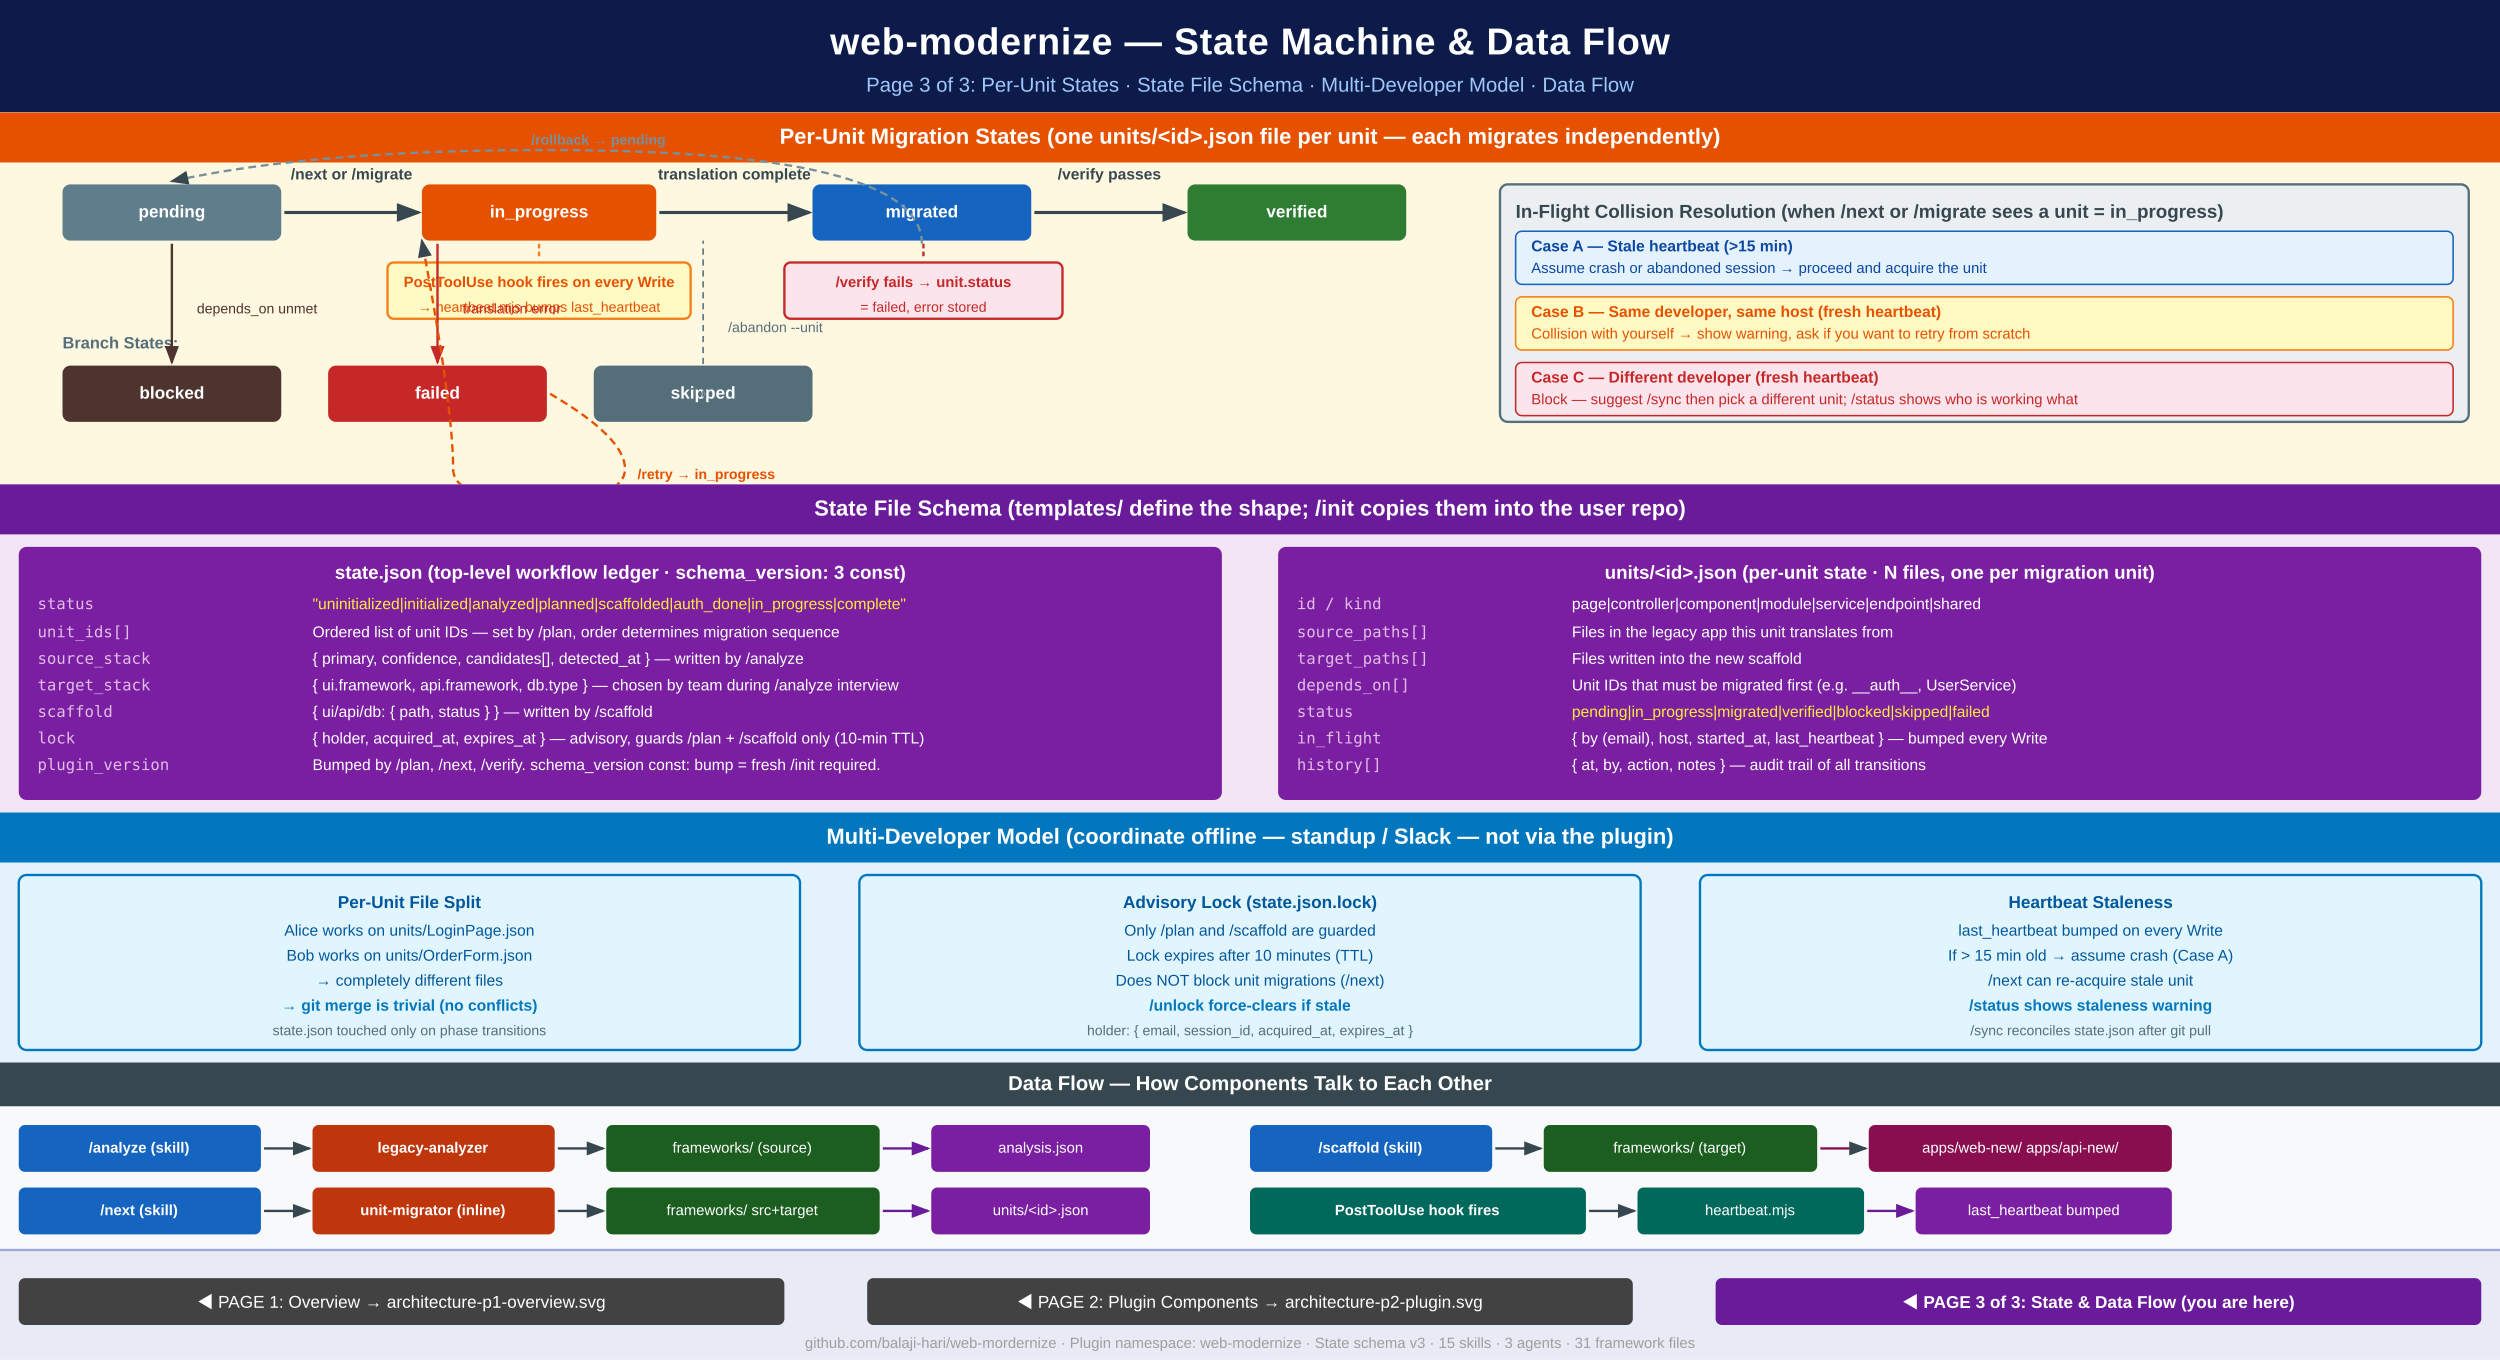
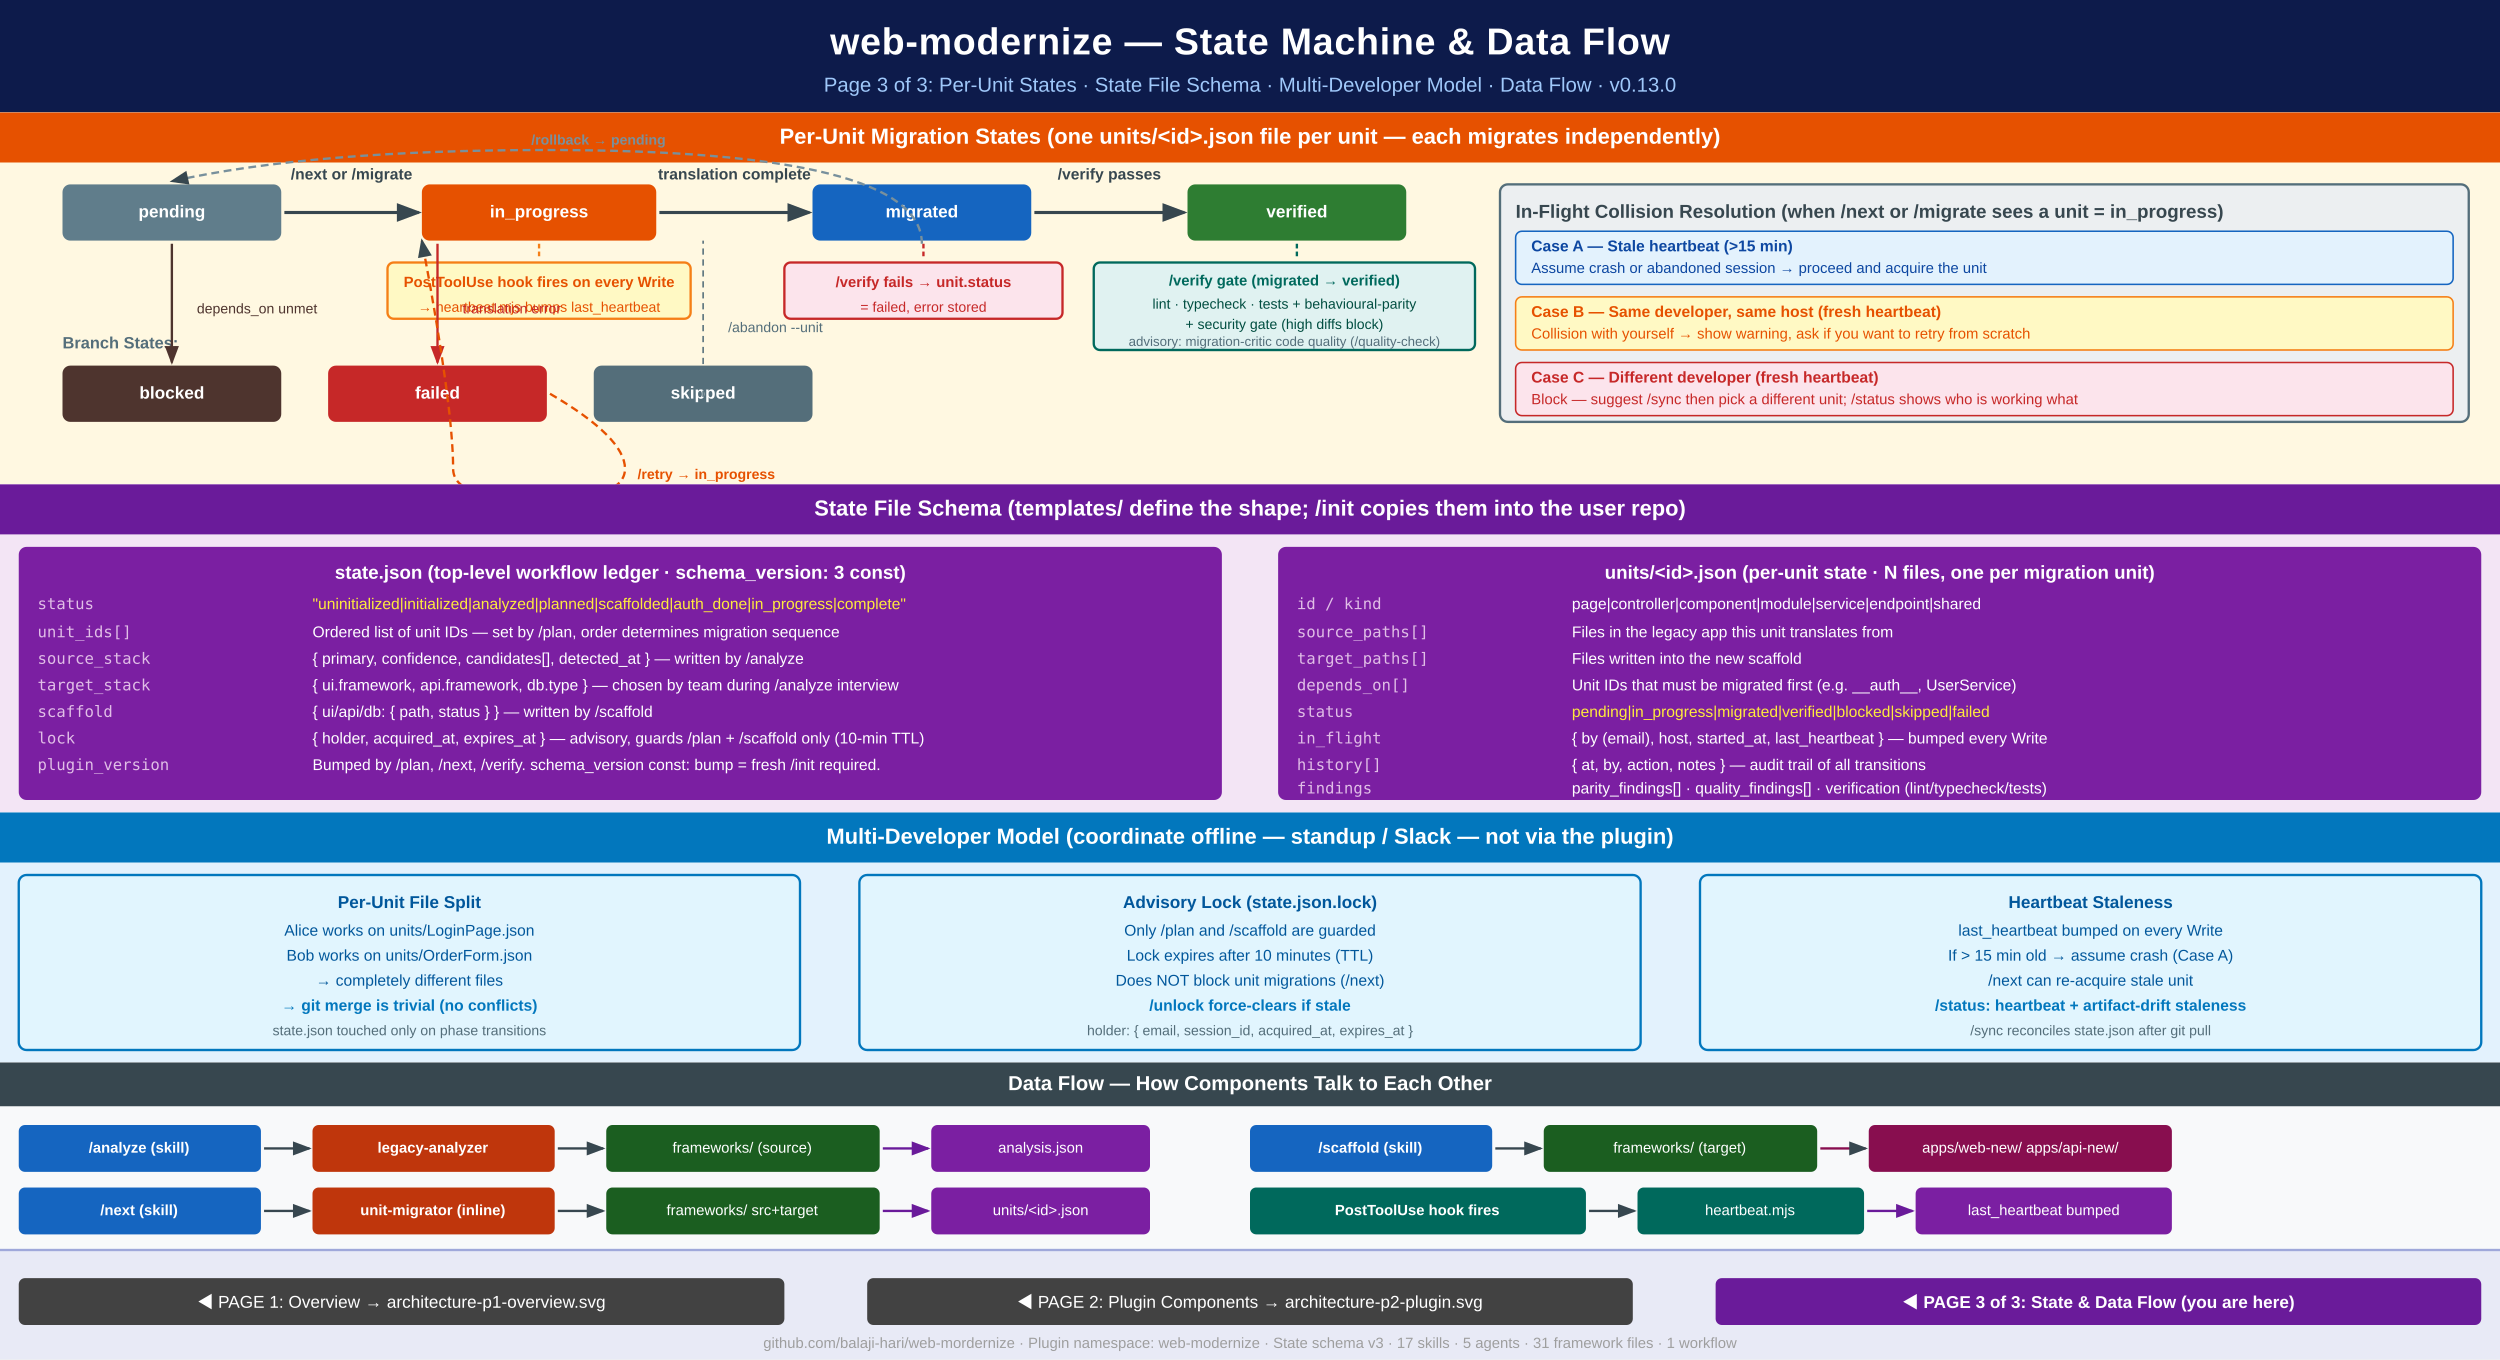
<svg xmlns="http://www.w3.org/2000/svg" viewBox="0 0 1600 870" width="1600" height="870" font-family="'Segoe UI',system-ui,-apple-system,Arial,sans-serif">
  <defs>
    <marker id="ah" markerWidth="8" markerHeight="8" refX="7" refY="3" orient="auto">
      <path d="M0,0 L0,6 L8,3 z" fill="#37474f" />
    </marker>
    <marker id="ahR" markerWidth="8" markerHeight="8" refX="7" refY="3" orient="auto">
      <path d="M0,0 L0,6 L8,3 z" fill="#c62828" />
    </marker>
    <marker id="ahB" markerWidth="8" markerHeight="8" refX="7" refY="3" orient="auto">
      <path d="M0,0 L0,6 L8,3 z" fill="#4e342e" />
    </marker>
    <marker id="ahS" markerWidth="8" markerHeight="8" refX="7" refY="3" orient="auto">
      <path d="M0,0 L0,6 L8,3 z" fill="#546e7a" />
    </marker>
    <marker id="ahG" markerWidth="8" markerHeight="8" refX="7" refY="3" orient="auto">
      <path d="M0,0 L0,6 L8,3 z" fill="#2e7d32" />
    </marker>
    <marker id="ahP" markerWidth="8" markerHeight="8" refX="7" refY="3" orient="auto">
      <path d="M0,0 L0,6 L8,3 z" fill="#6a1b9a" />
    </marker>
  </defs>
  <rect width="1600" height="870" fill="#eceff1" />
  <rect x="0" y="0" width="1600" height="72" fill="#0d1b4b" />
  <text x="800" y="28" text-anchor="middle" dominant-baseline="middle" fill="white" font-size="24" font-weight="700" letter-spacing="0.5">web-modernize — State Machine &amp; Data Flow</text>
-   <text x="800" y="55" text-anchor="middle" dominant-baseline="middle" fill="#9fc8fa" font-size="13">Page 3 of 3: Per-Unit States · State File Schema · Multi-Developer Model · Data Flow</text>
+   <text x="800" y="55" text-anchor="middle" dominant-baseline="middle" fill="#9fc8fa" font-size="13">Page 3 of 3: Per-Unit States · State File Schema · Multi-Developer Model · Data Flow  ·  v0.13.0</text>
  <rect x="0" y="72" width="1600" height="238" fill="#fff8e1" />
  <rect x="0" y="72" width="1600" height="32" fill="#e65100" />
  <text x="800" y="88" text-anchor="middle" dominant-baseline="middle" fill="white" font-size="14" font-weight="700">Per-Unit Migration States  (one units/&lt;id&gt;.json file per unit — each migrates independently)</text>
  <rect x="40" y="118" width="140" height="36" rx="5" fill="#607d8b" />
  <text x="110" y="136" text-anchor="middle" dominant-baseline="middle" fill="white" font-size="11" font-weight="600">pending</text>
  <rect x="270" y="118" width="150" height="36" rx="5" fill="#e65100" />
  <text x="345" y="136" text-anchor="middle" dominant-baseline="middle" fill="white" font-size="11" font-weight="600">in_progress</text>
  <rect x="520" y="118" width="140" height="36" rx="5" fill="#1565c0" />
  <text x="590" y="136" text-anchor="middle" dominant-baseline="middle" fill="white" font-size="11" font-weight="600">migrated</text>
  <rect x="760" y="118" width="140" height="36" rx="5" fill="#2e7d32" />
  <text x="830" y="136" text-anchor="middle" dominant-baseline="middle" fill="white" font-size="11" font-weight="600">verified</text>
  <line x1="182" y1="136" x2="268" y2="136" stroke="#37474f" stroke-width="2" marker-end="url(#ah)" />
  <line x1="422" y1="136" x2="518" y2="136" stroke="#37474f" stroke-width="2" marker-end="url(#ah)" />
  <line x1="662" y1="136" x2="758" y2="136" stroke="#37474f" stroke-width="2" marker-end="url(#ah)" />
  <text x="225" y="112" text-anchor="middle" dominant-baseline="middle" fill="#37474f" font-size="10" font-weight="600">/next or /migrate</text>
  <text x="470" y="112" text-anchor="middle" dominant-baseline="middle" fill="#37474f" font-size="10" font-weight="600">translation complete</text>
  <text x="710" y="112" text-anchor="middle" dominant-baseline="middle" fill="#37474f" font-size="10" font-weight="600">/verify passes</text>
  <rect x="248" y="168" width="194" height="36" rx="4" fill="#fff9c4" stroke="#f57f17" stroke-width="1.5" />
  <text x="345" y="181" text-anchor="middle" dominant-baseline="middle" fill="#e65100" font-size="9.5" font-weight="600">PostToolUse hook fires on every Write</text>
  <text x="345" y="197" text-anchor="middle" dominant-baseline="middle" fill="#e65100" font-size="9">→ heartbeat.mjs bumps last_heartbeat</text>
  <line x1="345" y1="156" x2="345" y2="166" stroke="#f57f17" stroke-width="1.5" stroke-dasharray="3,2" />
  <rect x="502" y="168" width="178" height="36" rx="4" fill="#fce4ec" stroke="#c62828" stroke-width="1.5" />
  <text x="591" y="181" text-anchor="middle" dominant-baseline="middle" fill="#c62828" font-size="9.5" font-weight="600">/verify fails → unit.status</text>
  <text x="591" y="197" text-anchor="middle" dominant-baseline="middle" fill="#c62828" font-size="9">= failed, error stored</text>
  <line x1="591" y1="156" x2="591" y2="166" stroke="#c62828" stroke-width="1.5" stroke-dasharray="3,2" />
+   <rect x="700" y="168" width="244" height="56" rx="4" fill="#e0f2f1" stroke="#00695c" stroke-width="1.5" />
+   <text x="822" y="180" text-anchor="middle" dominant-baseline="middle" fill="#00695c" font-size="9.5" font-weight="700">/verify gate (migrated → verified)</text>
+   <text x="822" y="195" text-anchor="middle" dominant-baseline="middle" fill="#004d40" font-size="9">lint · typecheck · tests + behavioural-parity</text>
+   <text x="822" y="208" text-anchor="middle" dominant-baseline="middle" fill="#004d40" font-size="9">+ security gate (high diffs block)</text>
+   <text x="822" y="219" text-anchor="middle" dominant-baseline="middle" fill="#546e7a" font-size="8.5">advisory: migration-critic code quality (/quality-check)</text>
+   <line x1="830" y1="156" x2="830" y2="166" stroke="#00695c" stroke-width="1.5" stroke-dasharray="3,2" />
  <text x="40" y="220" dominant-baseline="middle" fill="#546e7a" font-size="10.5" font-weight="700">Branch States:</text>
  <rect x="40" y="234" width="140" height="36" rx="5" fill="#4e342e" />
  <text x="110" y="252" text-anchor="middle" dominant-baseline="middle" fill="white" font-size="11" font-weight="600">blocked</text>
  <rect x="210" y="234" width="140" height="36" rx="5" fill="#c62828" />
  <text x="280" y="252" text-anchor="middle" dominant-baseline="middle" fill="white" font-size="11" font-weight="600">failed</text>
  <rect x="380" y="234" width="140" height="36" rx="5" fill="#546e7a" />
  <text x="450" y="252" text-anchor="middle" dominant-baseline="middle" fill="white" font-size="11" font-weight="600">skipped</text>
  <line x1="110" y1="156" x2="110" y2="232" stroke="#4e342e" stroke-width="1.5" marker-end="url(#ahB)" />
  <text x="126" y="198" dominant-baseline="middle" fill="#4e342e" font-size="9">depends_on unmet</text>
  <line x1="280" y1="156" x2="280" y2="232" stroke="#c62828" stroke-width="1.5" marker-end="url(#ahR)" />
  <text x="296" y="198" dominant-baseline="middle" fill="#c62828" font-size="9">translation error</text>
  <line x1="450" y1="254" x2="450" y2="154" stroke="#546e7a" stroke-width="1" stroke-dasharray="4,3" />
  <text x="466" y="210" dominant-baseline="middle" fill="#546e7a" font-size="9">/abandon --unit</text>
  <path d="M 352 252 Q 400 280 400 300 Q 400 320 345 320 Q 290 320 290 300 Q 290 260 270 154" fill="none" stroke="#e65100" stroke-width="1.5" stroke-dasharray="5,3" marker-end="url(#ah)" />
  <text x="408" y="304" dominant-baseline="middle" fill="#e65100" font-size="9" font-weight="600">/retry → in_progress</text>
  <path d="M 590 156 Q 590 96 350 96 Q 200 96 110 116" fill="none" stroke="#78909c" stroke-width="1.5" stroke-dasharray="5,3" marker-end="url(#ah)" />
  <text x="340" y="90" dominant-baseline="middle" fill="#78909c" font-size="9" font-weight="600">/rollback → pending</text>
  <rect x="960" y="118" width="620" height="152" rx="5" fill="#eceff1" stroke="#546e7a" stroke-width="1.5" />
  <text x="970" y="136" dominant-baseline="middle" fill="#37474f" font-size="12" font-weight="700">In-Flight Collision Resolution  (when /next or /migrate sees a unit = in_progress)</text>
  <rect x="970" y="148" width="600" height="34" rx="4" fill="#e3f2fd" stroke="#1565c0" stroke-width="1" />
  <text x="980" y="158" dominant-baseline="middle" fill="#0d47a1" font-size="10" font-weight="700">Case A — Stale heartbeat (&gt;15 min)</text>
  <text x="980" y="172" dominant-baseline="middle" fill="#0d47a1" font-size="9.5">Assume crash or abandoned session → proceed and acquire the unit</text>
  <rect x="970" y="190" width="600" height="34" rx="4" fill="#fff9c4" stroke="#f57f17" stroke-width="1" />
  <text x="980" y="200" dominant-baseline="middle" fill="#e65100" font-size="10" font-weight="700">Case B — Same developer, same host (fresh heartbeat)</text>
  <text x="980" y="214" dominant-baseline="middle" fill="#e65100" font-size="9.5">Collision with yourself → show warning, ask if you want to retry from scratch</text>
  <rect x="970" y="232" width="600" height="34" rx="4" fill="#fce4ec" stroke="#c62828" stroke-width="1" />
  <text x="980" y="242" dominant-baseline="middle" fill="#c62828" font-size="10" font-weight="700">Case C — Different developer (fresh heartbeat)</text>
  <text x="980" y="256" dominant-baseline="middle" fill="#c62828" font-size="9.5">Block — suggest /sync then pick a different unit; /status shows who is working what</text>
  <rect x="0" y="310" width="1600" height="210" fill="#f3e5f5" />
  <rect x="0" y="310" width="1600" height="32" fill="#6a1b9a" />
  <text x="800" y="326" text-anchor="middle" dominant-baseline="middle" fill="white" font-size="14" font-weight="700">State File Schema  (templates/ define the shape; /init copies them into the user repo)</text>
  <rect x="12" y="350" width="770" height="162" rx="5" fill="#7b1fa2" />
  <text x="397" y="367" text-anchor="middle" dominant-baseline="middle" fill="white" font-size="12" font-weight="700">state.json  (top-level workflow ledger  ·  schema_version: 3 const)</text>
  <text x="24" y="387" dominant-baseline="middle" fill="#e1bee7" font-size="10" font-family="'Cascadia Code','Consolas',monospace">status         </text>
  <text x="200" y="387" dominant-baseline="middle" fill="#ffeb3b" font-size="10">"uninitialized|initialized|analyzed|planned|scaffolded|auth_done|in_progress|complete"</text>
  <text x="24" y="405" dominant-baseline="middle" fill="#e1bee7" font-size="10" font-family="'Cascadia Code','Consolas',monospace">unit_ids[]     </text>
  <text x="200" y="405" dominant-baseline="middle" fill="white" font-size="10">Ordered list of unit IDs — set by /plan, order determines migration sequence</text>
  <text x="24" y="422" dominant-baseline="middle" fill="#e1bee7" font-size="10" font-family="'Cascadia Code','Consolas',monospace">source_stack   </text>
  <text x="200" y="422" dominant-baseline="middle" fill="white" font-size="10">{ primary, confidence, candidates[], detected_at }  — written by /analyze</text>
  <text x="24" y="439" dominant-baseline="middle" fill="#e1bee7" font-size="10" font-family="'Cascadia Code','Consolas',monospace">target_stack   </text>
  <text x="200" y="439" dominant-baseline="middle" fill="white" font-size="10">{ ui.framework, api.framework, db.type }  — chosen by team during /analyze interview</text>
  <text x="24" y="456" dominant-baseline="middle" fill="#e1bee7" font-size="10" font-family="'Cascadia Code','Consolas',monospace">scaffold       </text>
  <text x="200" y="456" dominant-baseline="middle" fill="white" font-size="10">{ ui/api/db: { path, status } }  — written by /scaffold</text>
  <text x="24" y="473" dominant-baseline="middle" fill="#e1bee7" font-size="10" font-family="'Cascadia Code','Consolas',monospace">lock           </text>
  <text x="200" y="473" dominant-baseline="middle" fill="white" font-size="10">{ holder, acquired_at, expires_at }  — advisory, guards /plan + /scaffold only (10-min TTL)</text>
  <text x="24" y="490" dominant-baseline="middle" fill="#e1bee7" font-size="10" font-family="'Cascadia Code','Consolas',monospace">plugin_version </text>
  <text x="200" y="490" dominant-baseline="middle" fill="white" font-size="10">Bumped by /plan, /next, /verify. schema_version const: bump = fresh /init required.</text>
  <rect x="818" y="350" width="770" height="162" rx="5" fill="#7b1fa2" />
  <text x="1203" y="367" text-anchor="middle" dominant-baseline="middle" fill="white" font-size="12" font-weight="700">units/&lt;id&gt;.json  (per-unit state  ·  N files, one per migration unit)</text>
  <text x="830" y="387" dominant-baseline="middle" fill="#e1bee7" font-size="10" font-family="'Cascadia Code','Consolas',monospace">id / kind      </text>
  <text x="1006" y="387" dominant-baseline="middle" fill="white" font-size="10">page|controller|component|module|service|endpoint|shared</text>
  <text x="830" y="405" dominant-baseline="middle" fill="#e1bee7" font-size="10" font-family="'Cascadia Code','Consolas',monospace">source_paths[] </text>
  <text x="1006" y="405" dominant-baseline="middle" fill="white" font-size="10">Files in the legacy app this unit translates from</text>
  <text x="830" y="422" dominant-baseline="middle" fill="#e1bee7" font-size="10" font-family="'Cascadia Code','Consolas',monospace">target_paths[] </text>
  <text x="1006" y="422" dominant-baseline="middle" fill="white" font-size="10">Files written into the new scaffold</text>
  <text x="830" y="439" dominant-baseline="middle" fill="#e1bee7" font-size="10" font-family="'Cascadia Code','Consolas',monospace">depends_on[]   </text>
  <text x="1006" y="439" dominant-baseline="middle" fill="white" font-size="10">Unit IDs that must be migrated first (e.g. __auth__, UserService)</text>
  <text x="830" y="456" dominant-baseline="middle" fill="#e1bee7" font-size="10" font-family="'Cascadia Code','Consolas',monospace">status         </text>
  <text x="1006" y="456" dominant-baseline="middle" fill="#ffeb3b" font-size="10">pending|in_progress|migrated|verified|blocked|skipped|failed</text>
  <text x="830" y="473" dominant-baseline="middle" fill="#e1bee7" font-size="10" font-family="'Cascadia Code','Consolas',monospace">in_flight      </text>
  <text x="1006" y="473" dominant-baseline="middle" fill="white" font-size="10">{ by (email), host, started_at, last_heartbeat }  — bumped every Write</text>
  <text x="830" y="490" dominant-baseline="middle" fill="#e1bee7" font-size="10" font-family="'Cascadia Code','Consolas',monospace">history[]      </text>
  <text x="1006" y="490" dominant-baseline="middle" fill="white" font-size="10">{ at, by, action, notes }  — audit trail of all transitions</text>
+   <text x="830" y="505" dominant-baseline="middle" fill="#e1bee7" font-size="10" font-family="'Cascadia Code','Consolas',monospace">findings       </text>
+   <text x="1006" y="505" dominant-baseline="middle" fill="white" font-size="10">parity_findings[] · quality_findings[] · verification (lint/typecheck/tests)</text>
  <rect x="0" y="520" width="1600" height="160" fill="#e3f2fd" />
  <rect x="0" y="520" width="1600" height="32" fill="#0277bd" />
  <text x="800" y="536" text-anchor="middle" dominant-baseline="middle" fill="white" font-size="14" font-weight="700">Multi-Developer Model  (coordinate offline — standup / Slack — not via the plugin)</text>
  <rect x="12" y="560" width="500" height="112" rx="5" fill="#e1f5fe" stroke="#0277bd" stroke-width="1.5" />
  <text x="262" y="578" text-anchor="middle" dominant-baseline="middle" fill="#01579b" font-size="11" font-weight="700">Per-Unit File Split</text>
  <text x="262" y="596" text-anchor="middle" dominant-baseline="middle" fill="#01579b" font-size="10">Alice works on units/LoginPage.json</text>
  <text x="262" y="612" text-anchor="middle" dominant-baseline="middle" fill="#01579b" font-size="10">Bob works on units/OrderForm.json</text>
  <text x="262" y="628" text-anchor="middle" dominant-baseline="middle" fill="#01579b" font-size="10">→ completely different files</text>
  <text x="262" y="644" text-anchor="middle" dominant-baseline="middle" fill="#0277bd" font-size="10" font-weight="600">→ git merge is trivial (no conflicts)</text>
  <text x="262" y="660" text-anchor="middle" dominant-baseline="middle" fill="#546e7a" font-size="9">state.json touched only on phase transitions</text>
  <rect x="550" y="560" width="500" height="112" rx="5" fill="#e1f5fe" stroke="#0277bd" stroke-width="1.5" />
  <text x="800" y="578" text-anchor="middle" dominant-baseline="middle" fill="#01579b" font-size="11" font-weight="700">Advisory Lock  (state.json.lock)</text>
  <text x="800" y="596" text-anchor="middle" dominant-baseline="middle" fill="#01579b" font-size="10">Only /plan and /scaffold are guarded</text>
  <text x="800" y="612" text-anchor="middle" dominant-baseline="middle" fill="#01579b" font-size="10">Lock expires after 10 minutes (TTL)</text>
  <text x="800" y="628" text-anchor="middle" dominant-baseline="middle" fill="#01579b" font-size="10">Does NOT block unit migrations (/next)</text>
  <text x="800" y="644" text-anchor="middle" dominant-baseline="middle" fill="#0277bd" font-size="10" font-weight="600">/unlock force-clears if stale</text>
  <text x="800" y="660" text-anchor="middle" dominant-baseline="middle" fill="#546e7a" font-size="9">holder: { email, session_id, acquired_at, expires_at }</text>
  <rect x="1088" y="560" width="500" height="112" rx="5" fill="#e1f5fe" stroke="#0277bd" stroke-width="1.5" />
  <text x="1338" y="578" text-anchor="middle" dominant-baseline="middle" fill="#01579b" font-size="11" font-weight="700">Heartbeat Staleness</text>
  <text x="1338" y="596" text-anchor="middle" dominant-baseline="middle" fill="#01579b" font-size="10">last_heartbeat bumped on every Write</text>
  <text x="1338" y="612" text-anchor="middle" dominant-baseline="middle" fill="#01579b" font-size="10">If &gt; 15 min old → assume crash (Case A)</text>
  <text x="1338" y="628" text-anchor="middle" dominant-baseline="middle" fill="#01579b" font-size="10">/next can re-acquire stale unit</text>
-   <text x="1338" y="644" text-anchor="middle" dominant-baseline="middle" fill="#0277bd" font-size="10" font-weight="600">/status shows staleness warning</text>
+   <text x="1338" y="644" text-anchor="middle" dominant-baseline="middle" fill="#0277bd" font-size="10" font-weight="600">/status: heartbeat + artifact-drift staleness</text>
  <text x="1338" y="660" text-anchor="middle" dominant-baseline="middle" fill="#546e7a" font-size="9">/sync reconciles state.json after git pull</text>
  <rect x="0" y="680" width="1600" height="120" fill="#f8f9fa" />
  <rect x="0" y="680" width="1600" height="28" fill="#37474f" />
  <text x="800" y="694" text-anchor="middle" dominant-baseline="middle" fill="white" font-size="13" font-weight="700">Data Flow — How Components Talk to Each Other</text>
  <rect x="12" y="720" width="155" height="30" rx="4" fill="#1565c0" />
  <text x="89" y="735" text-anchor="middle" dominant-baseline="middle" fill="white" font-size="9.5" font-weight="600">/analyze (skill)</text>
  <line x1="169" y1="735" x2="198" y2="735" stroke="#37474f" stroke-width="1.5" marker-end="url(#ah)" />
  <rect x="200" y="720" width="155" height="30" rx="4" fill="#bf360c" />
  <text x="277" y="735" text-anchor="middle" dominant-baseline="middle" fill="white" font-size="9.5" font-weight="600">legacy-analyzer</text>
  <line x1="357" y1="735" x2="386" y2="735" stroke="#37474f" stroke-width="1.5" marker-end="url(#ah)" />
  <rect x="388" y="720" width="175" height="30" rx="4" fill="#1b5e20" />
  <text x="475" y="735" text-anchor="middle" dominant-baseline="middle" fill="white" font-size="9.5">frameworks/ (source)</text>
  <line x1="565" y1="735" x2="594" y2="735" stroke="#6a1b9a" stroke-width="1.5" marker-end="url(#ahP)" />
  <rect x="596" y="720" width="140" height="30" rx="4" fill="#7b1fa2" />
  <text x="666" y="735" text-anchor="middle" dominant-baseline="middle" fill="white" font-size="9.5">analysis.json</text>
  <rect x="800" y="720" width="155" height="30" rx="4" fill="#1565c0" />
  <text x="877" y="735" text-anchor="middle" dominant-baseline="middle" fill="white" font-size="9.5" font-weight="600">/scaffold (skill)</text>
  <line x1="957" y1="735" x2="986" y2="735" stroke="#37474f" stroke-width="1.5" marker-end="url(#ah)" />
  <rect x="988" y="720" width="175" height="30" rx="4" fill="#1b5e20" />
  <text x="1075" y="735" text-anchor="middle" dominant-baseline="middle" fill="white" font-size="9.5">frameworks/ (target)</text>
  <line x1="1165" y1="735" x2="1194" y2="735" stroke="#880e4f" stroke-width="1.5" marker-end="url(#ah)" />
  <rect x="1196" y="720" width="194" height="30" rx="4" fill="#880e4f" />
  <text x="1293" y="735" text-anchor="middle" dominant-baseline="middle" fill="white" font-size="9.5">apps/web-new/ apps/api-new/</text>
  <rect x="12" y="760" width="155" height="30" rx="4" fill="#1565c0" />
  <text x="89" y="775" text-anchor="middle" dominant-baseline="middle" fill="white" font-size="9.5" font-weight="600">/next (skill)</text>
  <line x1="169" y1="775" x2="198" y2="775" stroke="#37474f" stroke-width="1.5" marker-end="url(#ah)" />
  <rect x="200" y="760" width="155" height="30" rx="4" fill="#bf360c" />
  <text x="277" y="775" text-anchor="middle" dominant-baseline="middle" fill="white" font-size="9.5" font-weight="600">unit-migrator (inline)</text>
  <line x1="357" y1="775" x2="386" y2="775" stroke="#37474f" stroke-width="1.5" marker-end="url(#ah)" />
  <rect x="388" y="760" width="175" height="30" rx="4" fill="#1b5e20" />
  <text x="475" y="775" text-anchor="middle" dominant-baseline="middle" fill="white" font-size="9.5">frameworks/ src+target</text>
  <line x1="565" y1="775" x2="594" y2="775" stroke="#6a1b9a" stroke-width="1.5" marker-end="url(#ahP)" />
  <rect x="596" y="760" width="140" height="30" rx="4" fill="#7b1fa2" />
  <text x="666" y="775" text-anchor="middle" dominant-baseline="middle" fill="white" font-size="9.5">units/&lt;id&gt;.json</text>
  <rect x="800" y="760" width="215" height="30" rx="4" fill="#00695c" />
  <text x="907" y="775" text-anchor="middle" dominant-baseline="middle" fill="white" font-size="9.5" font-weight="600">PostToolUse hook fires</text>
  <line x1="1017" y1="775" x2="1046" y2="775" stroke="#37474f" stroke-width="1.5" marker-end="url(#ah)" />
  <rect x="1048" y="760" width="145" height="30" rx="4" fill="#00695c" />
  <text x="1120" y="775" text-anchor="middle" dominant-baseline="middle" fill="white" font-size="9.5">heartbeat.mjs</text>
  <line x1="1195" y1="775" x2="1224" y2="775" stroke="#6a1b9a" stroke-width="1.5" marker-end="url(#ahP)" />
  <rect x="1226" y="760" width="164" height="30" rx="4" fill="#7b1fa2" />
  <text x="1308" y="775" text-anchor="middle" dominant-baseline="middle" fill="white" font-size="9.5">last_heartbeat bumped</text>
  <rect x="0" y="800" width="1600" height="70" fill="#e8eaf6" />
  <line x1="0" y1="800" x2="1600" y2="800" stroke="#9fa8da" stroke-width="1.5" />
  <rect x="12" y="818" width="490" height="30" rx="4" fill="#424242" />
  <text x="257" y="833" text-anchor="middle" dominant-baseline="middle" fill="white" font-size="11">◀  PAGE 1: Overview  →  architecture-p1-overview.svg</text>
  <rect x="555" y="818" width="490" height="30" rx="4" fill="#424242" />
  <text x="800" y="833" text-anchor="middle" dominant-baseline="middle" fill="white" font-size="11">◀  PAGE 2: Plugin Components  →  architecture-p2-plugin.svg</text>
  <rect x="1098" y="818" width="490" height="30" rx="4" fill="#6a1b9a" />
  <text x="1343" y="833" text-anchor="middle" dominant-baseline="middle" fill="white" font-size="11" font-weight="700">◀  PAGE 3 of 3: State &amp; Data Flow  (you are here)</text>
  <text x="800" y="860" text-anchor="middle" dominant-baseline="middle" fill="#9e9e9e" font-size="9.5">
-   github.com/balaji-hari/web-mordernize  ·  Plugin namespace: web-modernize  ·  State schema v3  ·  15 skills  ·  3 agents  ·  31 framework files
+   github.com/balaji-hari/web-mordernize  ·  Plugin namespace: web-modernize  ·  State schema v3  ·  17 skills  ·  5 agents  ·  31 framework files  ·  1 workflow
</text>
</svg>
